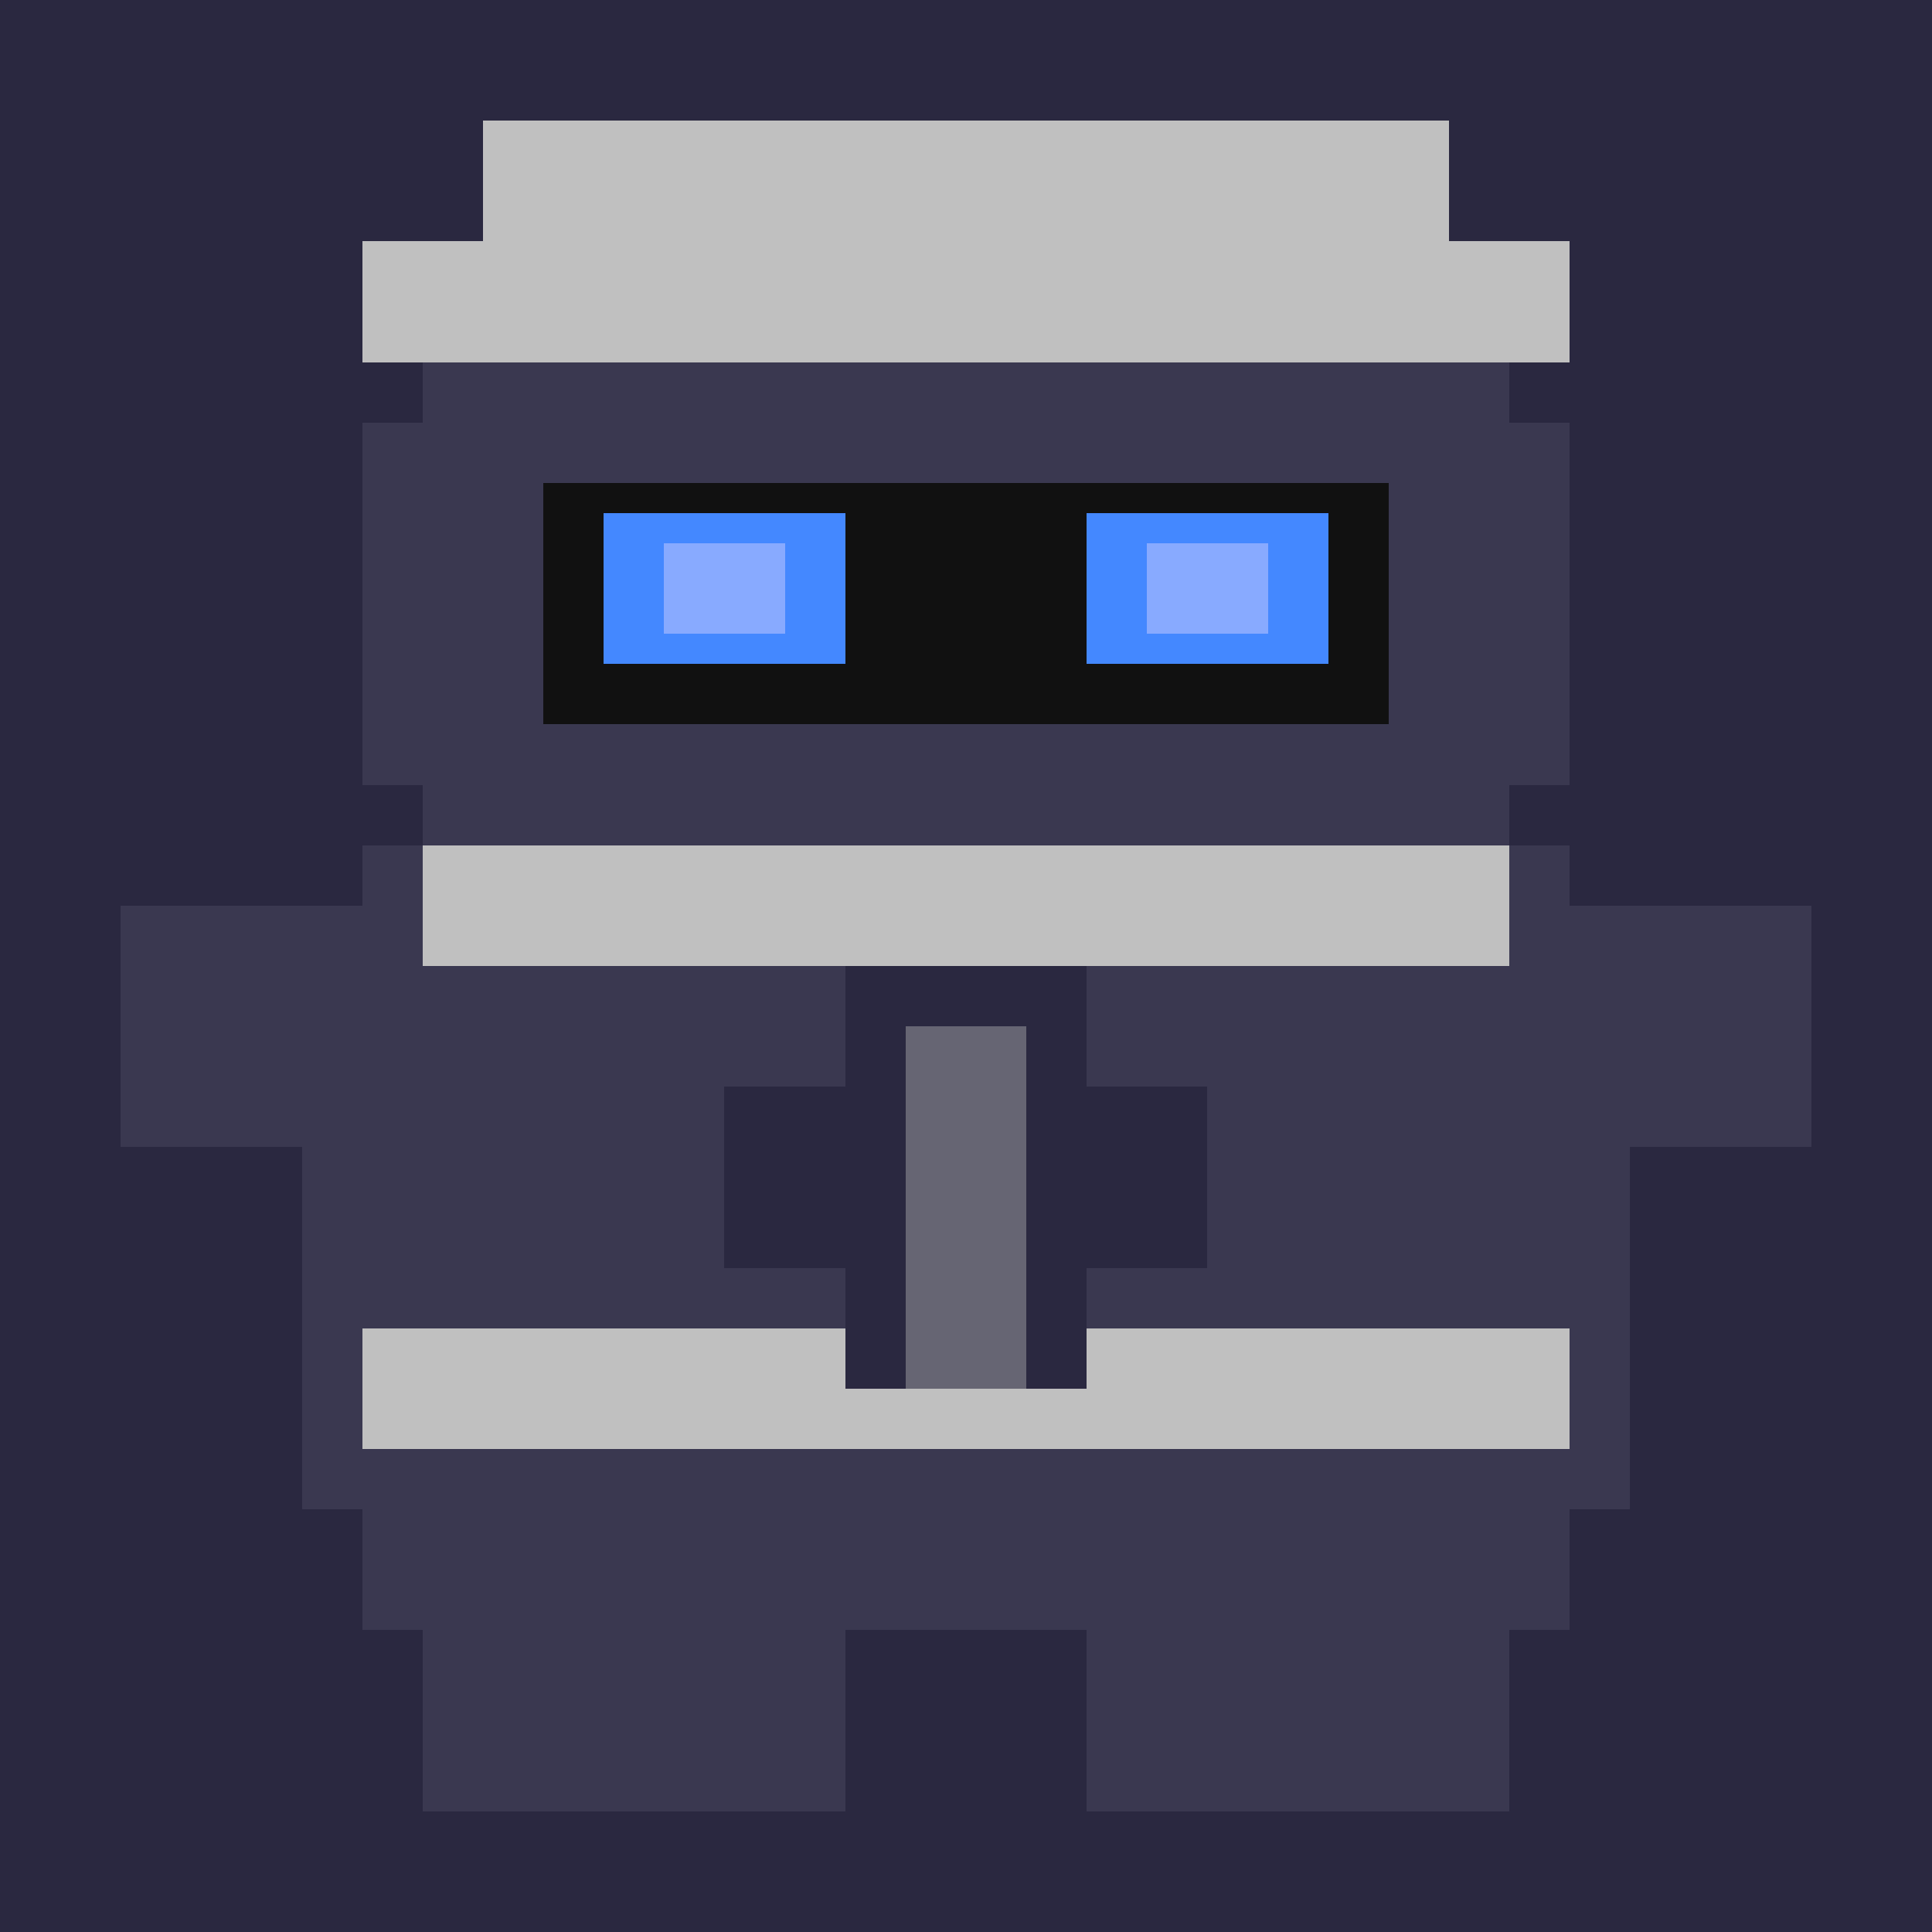
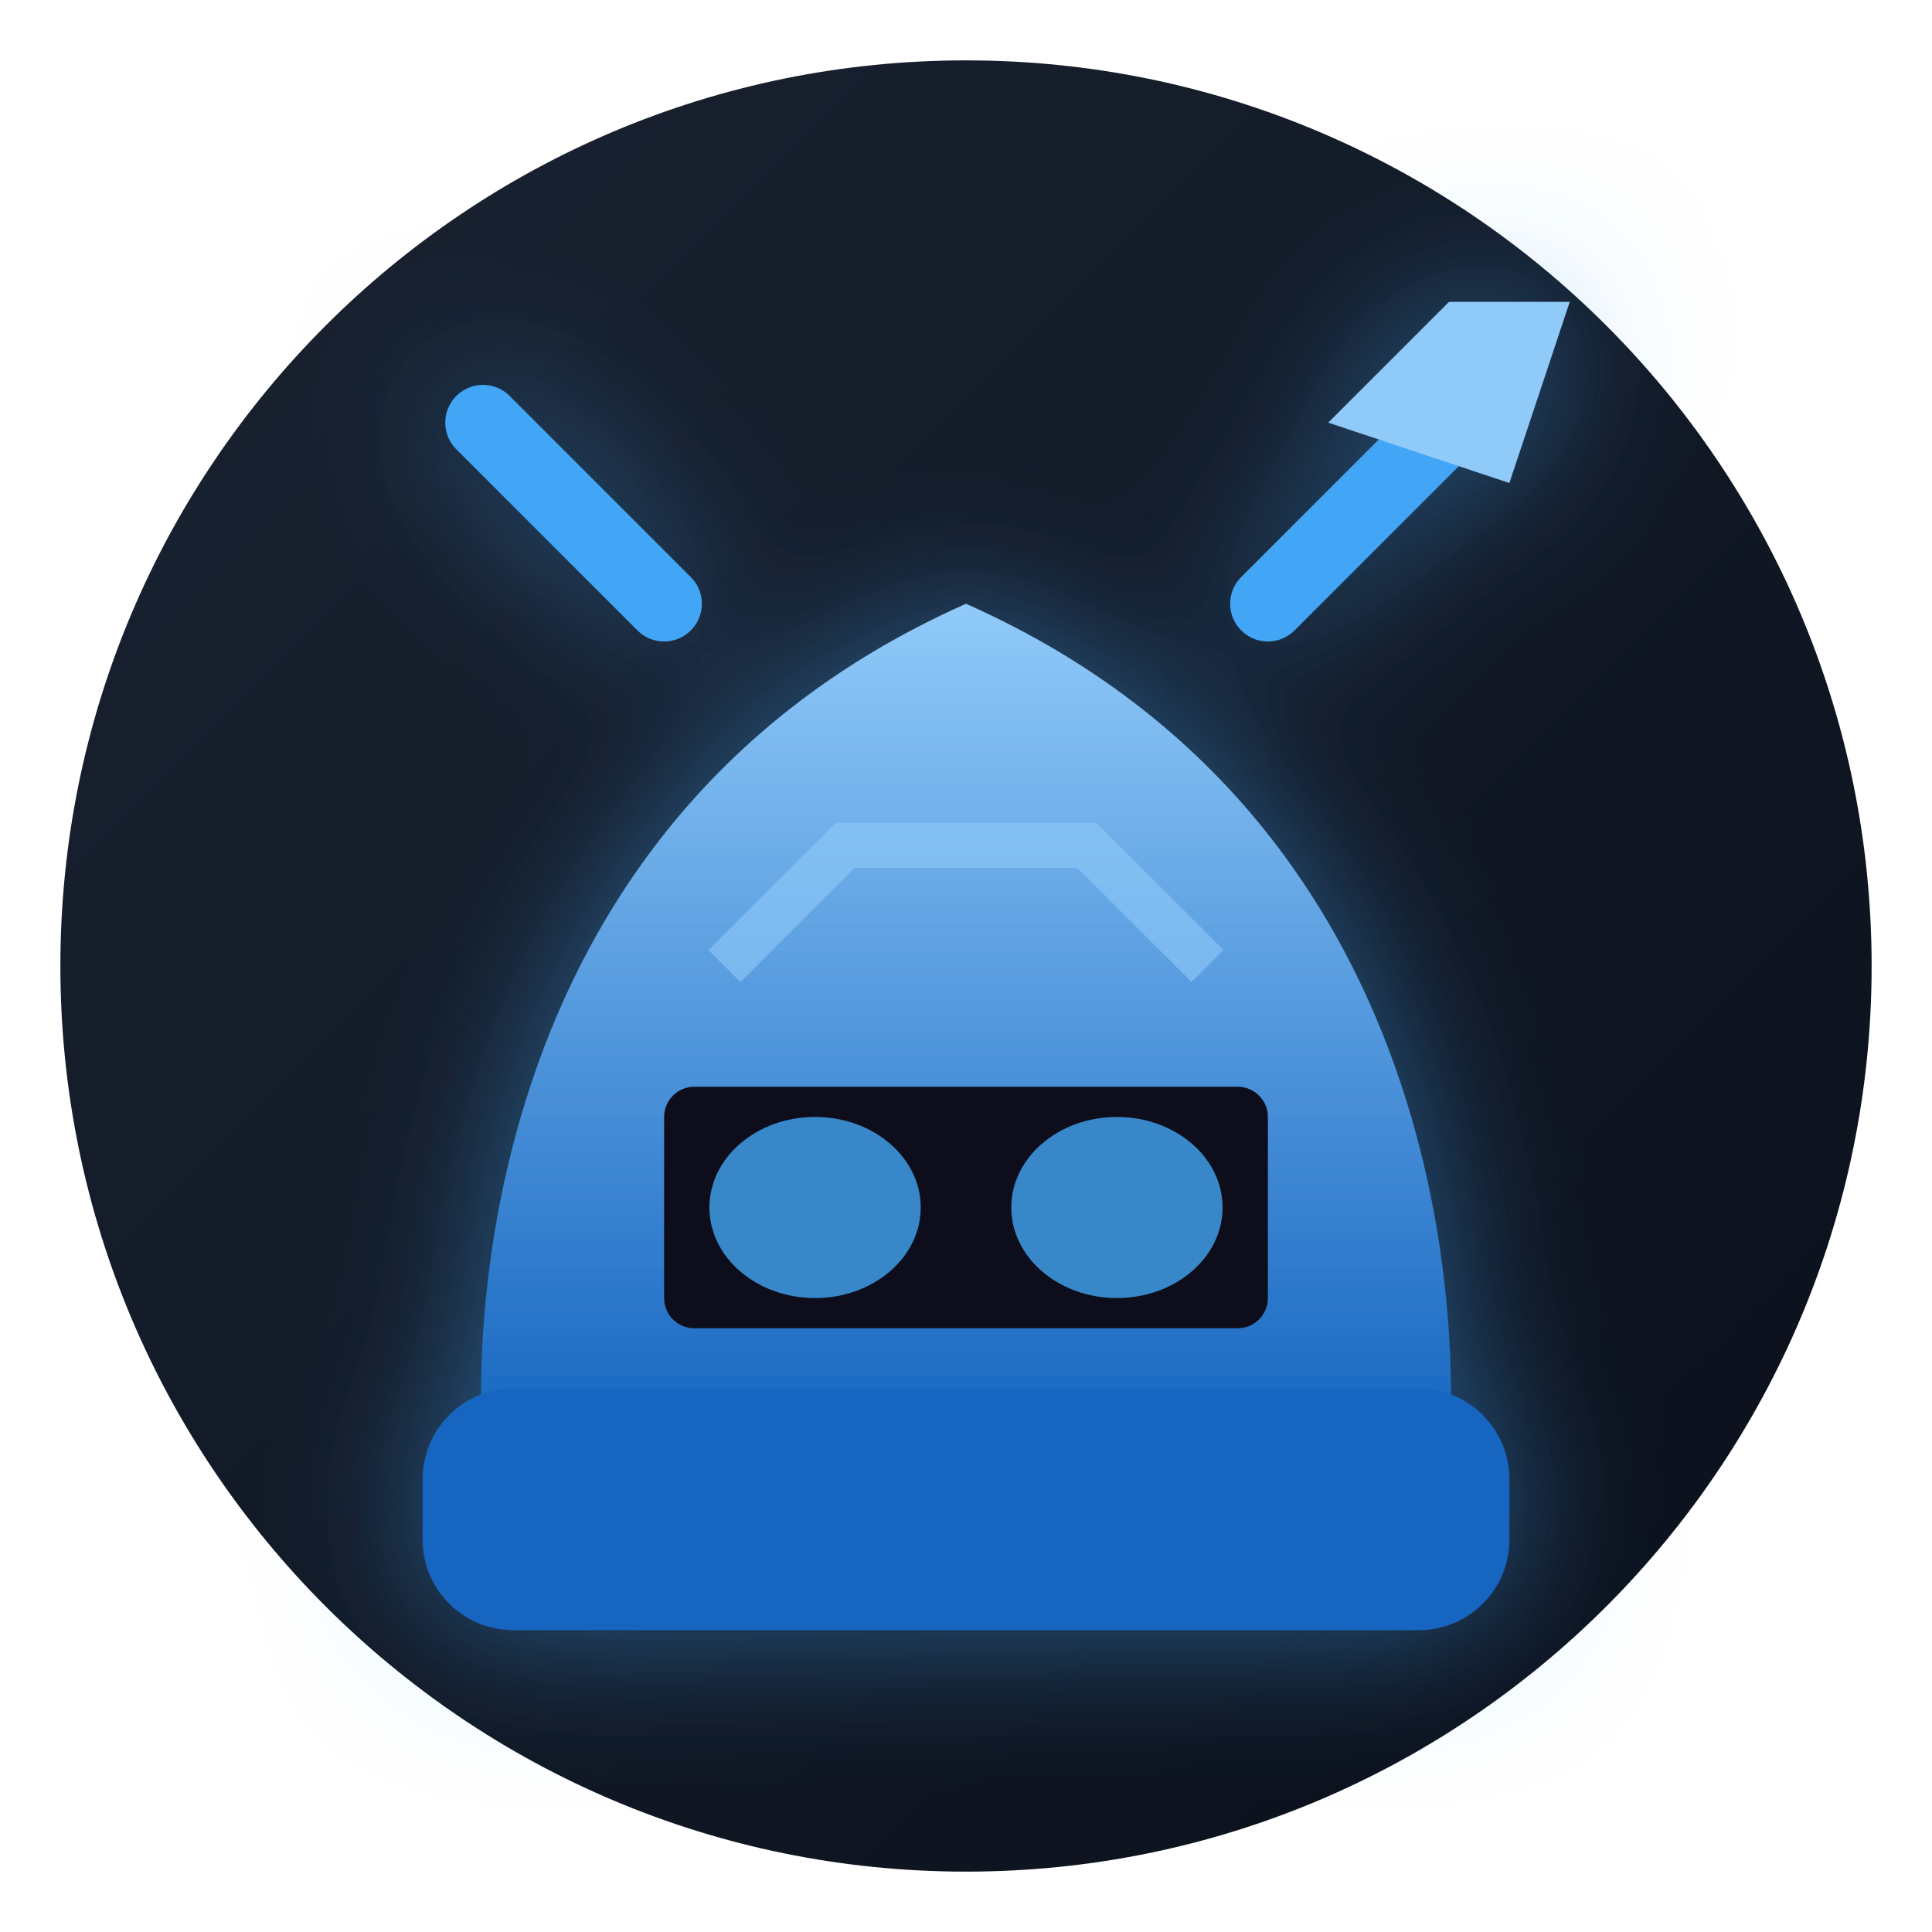
- <svg xmlns="http://www.w3.org/2000/svg" viewBox="0 0 64 64" shape-rendering="crispEdges">
-   <rect x="0" y="0" width="64" height="64" fill="#2a2840" />
-   <rect x="16" y="4" width="32" height="6" fill="#c0c0c0" />
-   <rect x="12" y="8" width="40" height="4" fill="#c0c0c0" />
-   <rect x="14" y="12" width="36" height="16" fill="#3a3850" />
-   <rect x="12" y="14" width="4" height="12" fill="#3a3850" />
-   <rect x="48" y="14" width="4" height="12" fill="#3a3850" />
-   <rect x="18" y="16" width="28" height="8" fill="#111" />
-   <rect x="20" y="17" width="8" height="5" fill="#4488ff" />
-   <rect x="36" y="17" width="8" height="5" fill="#4488ff" />
-   <rect x="22" y="18" width="4" height="3" fill="#88aaff" />
-   <rect x="38" y="18" width="4" height="3" fill="#88aaff" />
-   <rect x="12" y="28" width="40" height="26" fill="#3a3850" />
-   <rect x="8" y="32" width="48" height="18" fill="#3a3850" />
-   <rect x="14" y="28" width="36" height="4" fill="#c0c0c0" />
-   <rect x="12" y="44" width="40" height="4" fill="#c0c0c0" />
-   <rect x="28" y="32" width="8" height="14" fill="#2a2840" />
-   <rect x="24" y="36" width="16" height="6" fill="#2a2840" />
-   <rect x="30" y="34" width="4" height="12" fill="#c0c0c0" opacity="0.4" />
-   <rect x="4" y="30" width="10" height="8" fill="#3a3850" />
-   <rect x="50" y="30" width="10" height="8" fill="#3a3850" />
-   <rect x="0" y="38" width="10" height="14" fill="#2a2840" />
-   <rect x="54" y="38" width="10" height="14" fill="#2a2840" />
-   <rect x="14" y="54" width="14" height="10" fill="#3a3850" />
-   <rect x="36" y="54" width="14" height="10" fill="#3a3850" />
-   <rect x="12" y="60" width="18" height="4" fill="#2a2840" />
-   <rect x="34" y="60" width="18" height="4" fill="#2a2840" />
+ <svg xmlns="http://www.w3.org/2000/svg" viewBox="0 0 64 64" width="64" height="64">
+   <defs>
+     <filter id="shadow" x="-20%" y="-20%" width="140%" height="140%">
+       <feDropShadow dx="0" dy="1.5" stdDeviation="1.5" flood-opacity="0.35" />
+     </filter>
+   </defs>
+   <defs>
+     <filter id="glow" x="-40%" y="-40%" width="180%" height="180%">
+       <feGaussianBlur stdDeviation="2.5" result="blur" />
+       <feFlood flood-color="#42a5f5" flood-opacity="0.5" result="color" />
+       <feComposite in="color" in2="blur" operator="in" result="glow" />
+       <feMerge>
+         <feMergeNode in="glow" />
+         <feMergeNode in="SourceGraphic" />
+       </feMerge>
+     </filter>
+     <linearGradient id="bg" x1="0" y1="0" x2="1" y2="1">
+       <stop offset="0%" stop-color="#1a2332" />
+       <stop offset="100%" stop-color="#0a0f1a" />
+     </linearGradient>
+     <linearGradient id="armor" x1="0" y1="0" x2="0" y2="1">
+       <stop offset="0%" stop-color="#90caf9" />
+       <stop offset="100%" stop-color="#1565c0" />
+     </linearGradient>
+   </defs>
+   <circle cx="32" cy="32" r="30" fill="url(#bg)" />
+   <g filter="url(#glow)">
+     <path d="M16,48 C16,48 14,28 32,20 C50,28 48,48 48,48 Z" fill="url(#armor)" />
+     <rect x="14" y="46" width="36" height="8" rx="3" fill="#1565c0" />
+     <rect x="22" y="36" width="20" height="8" rx="1" fill="#0a0f1a" />
+     <ellipse cx="27" cy="40" rx="3.5" ry="3" fill="#42a5f5" opacity="0.8" />
+     <ellipse cx="37" cy="40" rx="3.5" ry="3" fill="#42a5f5" opacity="0.8" />
+     <path d="M24,32 L28,28 L36,28 L40,32" stroke="#90caf9" stroke-width="1.5" fill="none" opacity="0.6" />
+     <path d="M22,20 L16,14" stroke="#42a5f5" stroke-width="2.5" stroke-linecap="round" />
+     <path d="M42,20 L48,14" stroke="#42a5f5" stroke-width="2.5" stroke-linecap="round" />
+     <polygon points="48,10 44,14 50,16 52,10" fill="#90caf9" />
+   </g>
</svg>
